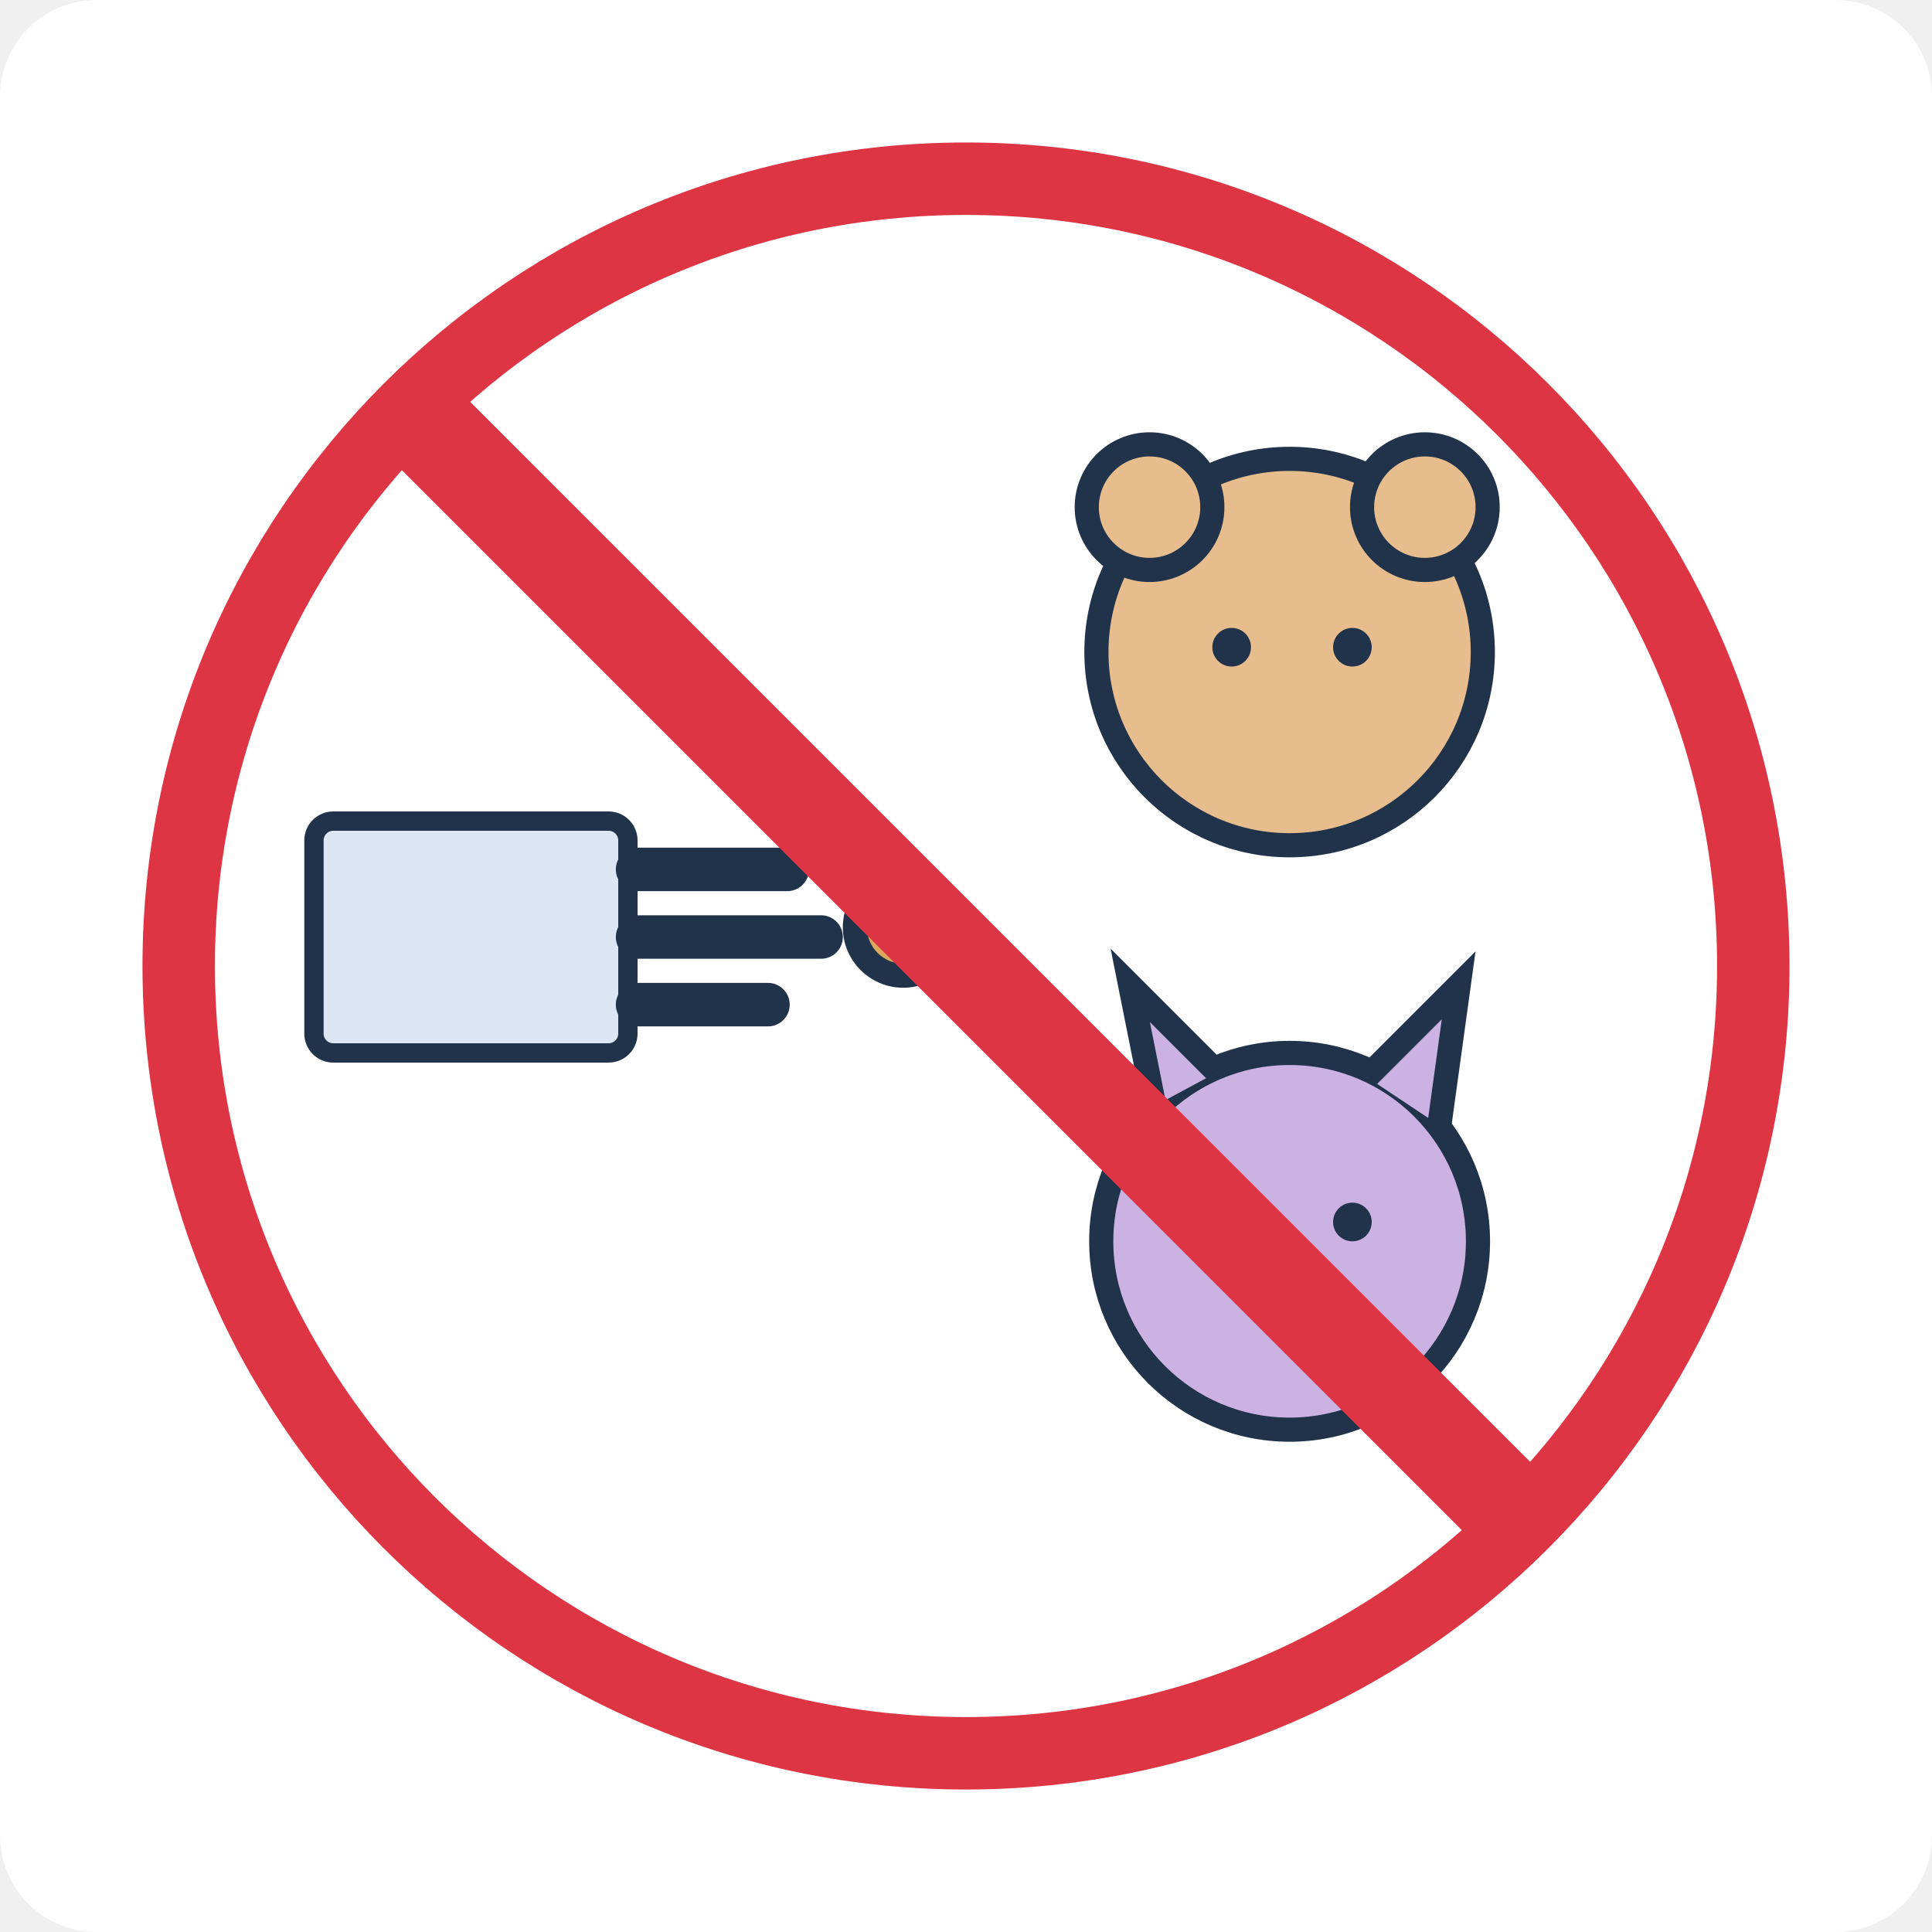
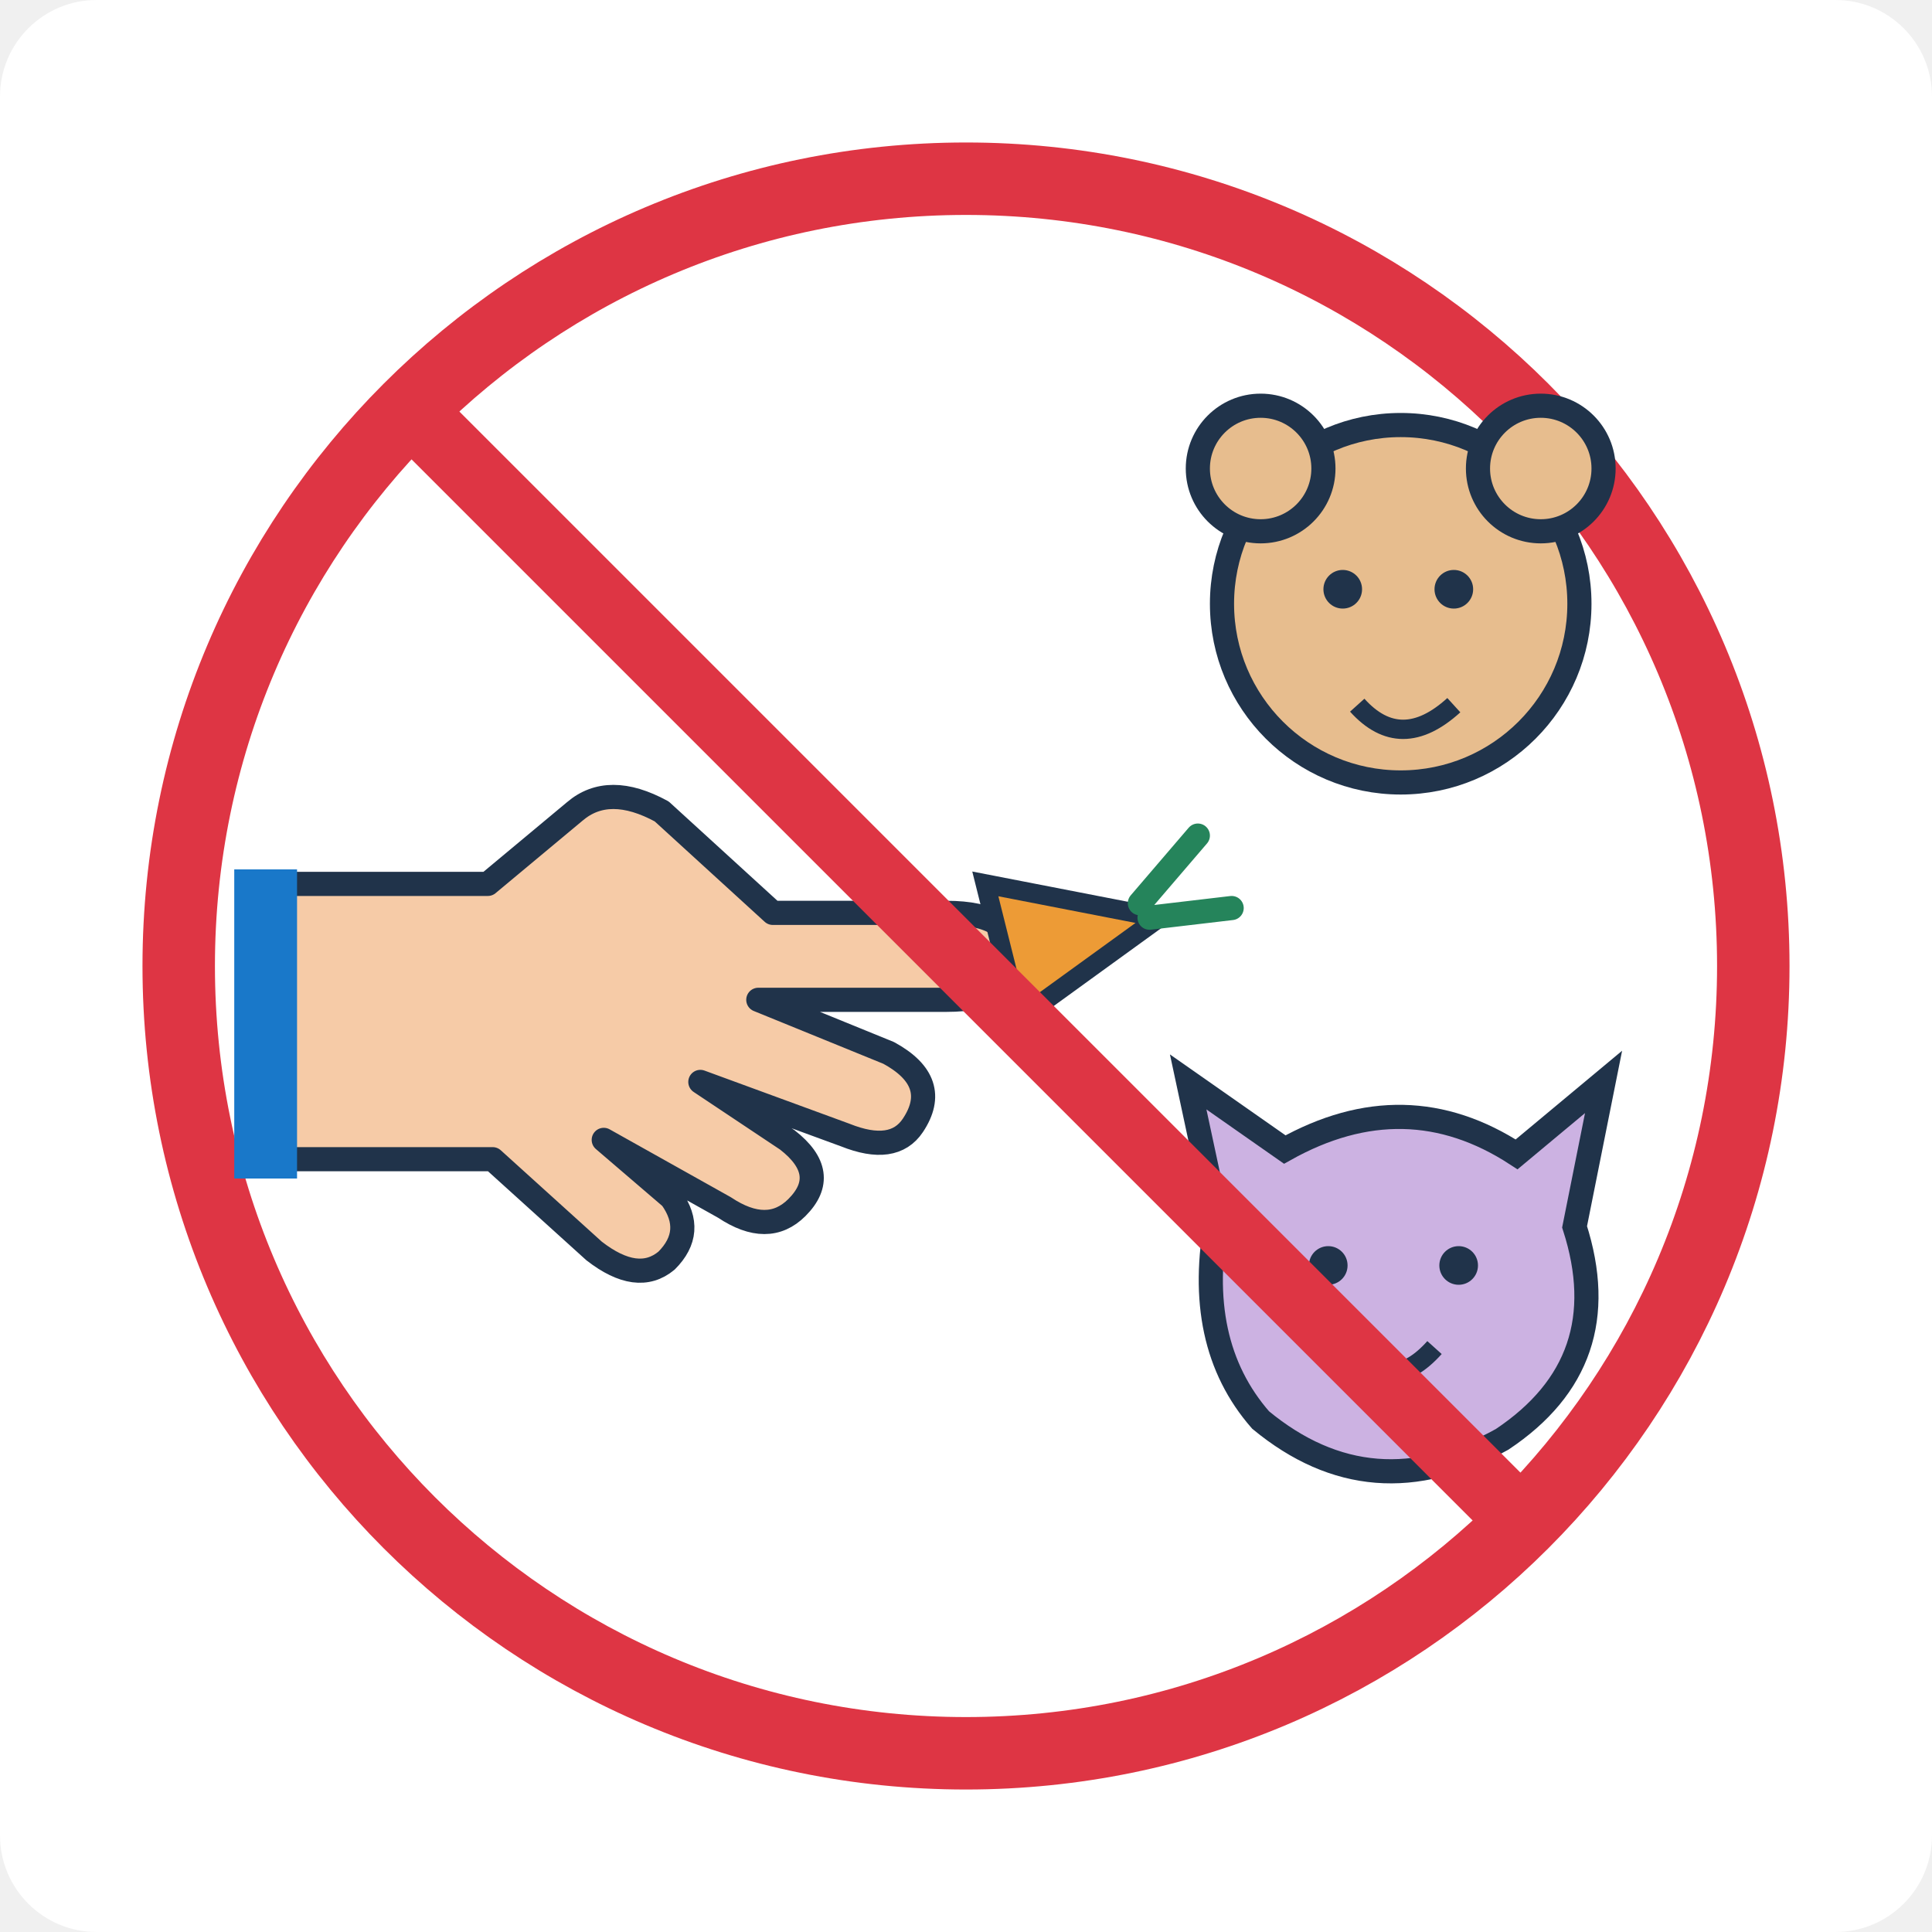
<svg xmlns="http://www.w3.org/2000/svg" width="400" height="400" viewBox="0 0 400 400" role="img" aria-label="Do not feed the animals">
-   <defs>
-     <marker id="arrow" markerWidth="8" markerHeight="8" refX="6" refY="3" orient="auto" markerUnits="strokeWidth">
-       <path d="M0 0 L6 3 L0 6" fill="#1978c9" />
-     </marker>
-   </defs>
  <rect width="400" height="400" rx="20" fill="#fff" />
  <circle cx="200" cy="200" r="163" fill="#fff" stroke="#de3544" stroke-width="15" />
-   <rect x="65" y="170" width="65" height="48" rx="4" fill="#dce6f4" stroke="#20334a" stroke-width="4" />
-   <path d="M132 180 H163 M132 194 H170 M132 208 H159" fill="none" stroke="#20334a" stroke-width="9" stroke-linecap="round" stroke-linejoin="round" />
-   <circle cx="187" cy="192" r="10" fill="#dca85d" stroke="#20334a" stroke-width="5" />
-   <circle cx="267" cy="135" r="40" fill="#e7bd8e" stroke="#20334a" stroke-width="5" />
-   <circle cx="238" cy="105" r="13" fill="#e7bd8e" stroke="#20334a" stroke-width="5" />
-   <circle cx="295" cy="105" r="13" fill="#e7bd8e" stroke="#20334a" stroke-width="5" />
-   <circle cx="255" cy="134" r="4" fill="#20334a" stroke="#20334a" stroke-width="0" />
-   <circle cx="280" cy="134" r="4" fill="#20334a" stroke="#20334a" stroke-width="0" />
-   <circle cx="267" cy="257" r="39" fill="#ccb2e2" stroke="#20334a" stroke-width="5" />
-   <path d="M239 229 L234 204 L252 222 M283 223 L302 204 L298 233" fill="#ccb2e2" stroke="#20334a" stroke-width="5" />
-   <circle cx="255" cy="253" r="4" fill="#20334a" stroke="#20334a" stroke-width="0" />
-   <circle cx="280" cy="253" r="4" fill="#20334a" stroke="#20334a" stroke-width="0" />
-   <path d="M88 88 L312 312" fill="none" stroke="#de3544" stroke-width="20" stroke-linecap="round" stroke-linejoin="round" />
+   <path d="M58 183 H101 L119 168 Q126 162 137 168 L160 189 H196 Q210 189 210 198 Q210 207 196 207 H157 L184 218 Q195 224 189 233 Q185 239 175 235 L145 224 L163 236 Q172 243 165 250 Q159 256 150 250 L125 236 L139 248 Q144 255 138 261 Q132 266 123 259 L102 240 H58Z" fill="#f6cba7" stroke="#20334a" stroke-width="5" stroke-linejoin="round" />
+   <path d="M55 180 V244" stroke="#1978c9" stroke-width="13" />
+   <path d="M204 183 L240 190 L211 211Z" fill="#ed9b36" stroke="#20334a" stroke-width="4" />
+   <path d="M236 187 L248 173 M238 190 L255 188" stroke="#25845b" stroke-width="5" stroke-linecap="round" />
+   <circle cx="290" cy="125" r="37" fill="#e7bd8e" stroke="#20334a" stroke-width="5" />
+   <circle cx="261" cy="97" r="13" fill="#e7bd8e" stroke="#20334a" stroke-width="5" />
+   <circle cx="319" cy="97" r="13" fill="#e7bd8e" stroke="#20334a" stroke-width="5" />
+   <circle cx="278" cy="122" r="4" fill="#20334a" />
+   <circle cx="301" cy="122" r="4" fill="#20334a" />
+   <path d="M281 146 Q290 156 301 146" fill="none" stroke="#20334a" stroke-width="4" />
+   <path d="M252 252 L246 224 L266 238 Q291 224 314 239 L332 224 L326 254 Q335 282 311 298 Q284 313 261 294 Q247 278 252 252Z" fill="#ccb2e2" stroke="#20334a" stroke-width="5" />
+   <circle cx="275" cy="262" r="4" fill="#20334a" />
+   <circle cx="302" cy="262" r="4" fill="#20334a" />
+   <path d="M281 279 Q288 289 297 279" fill="none" stroke="#20334a" stroke-width="4" />
+   <path d="M88 88 L312 312" fill="none" stroke="#de3544" stroke-width="14" stroke-linecap="round" />
</svg>
